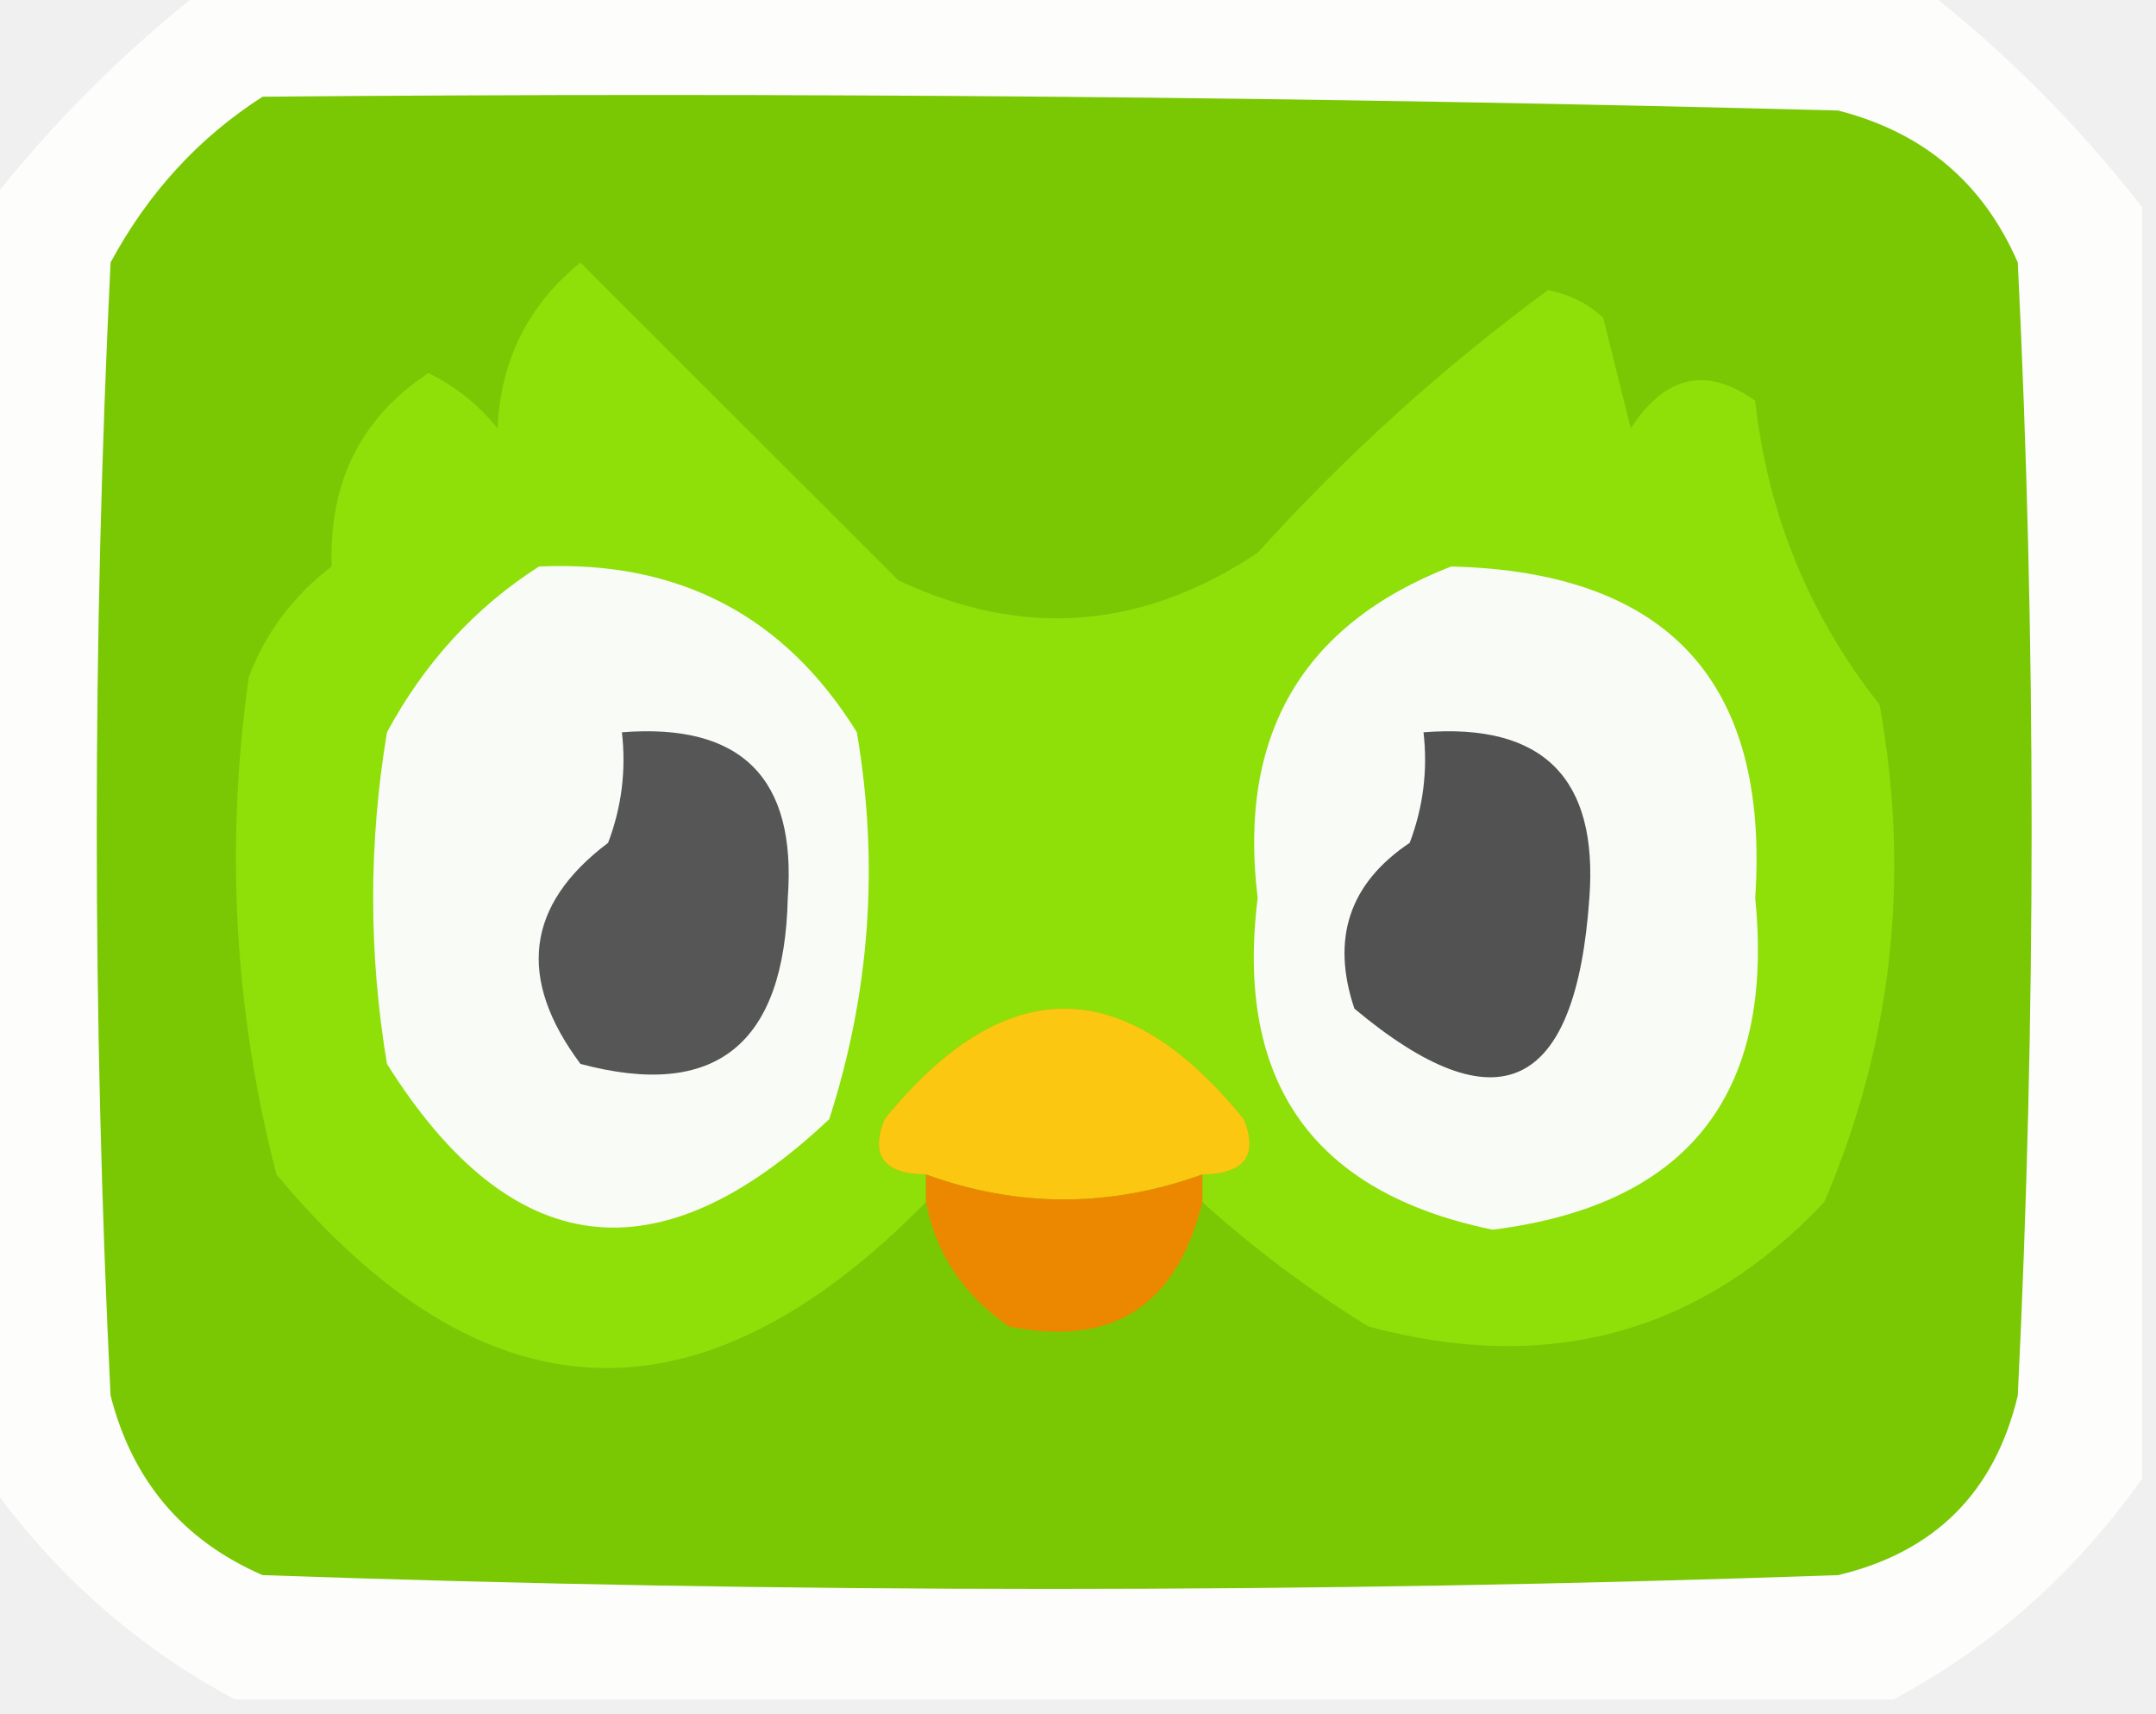
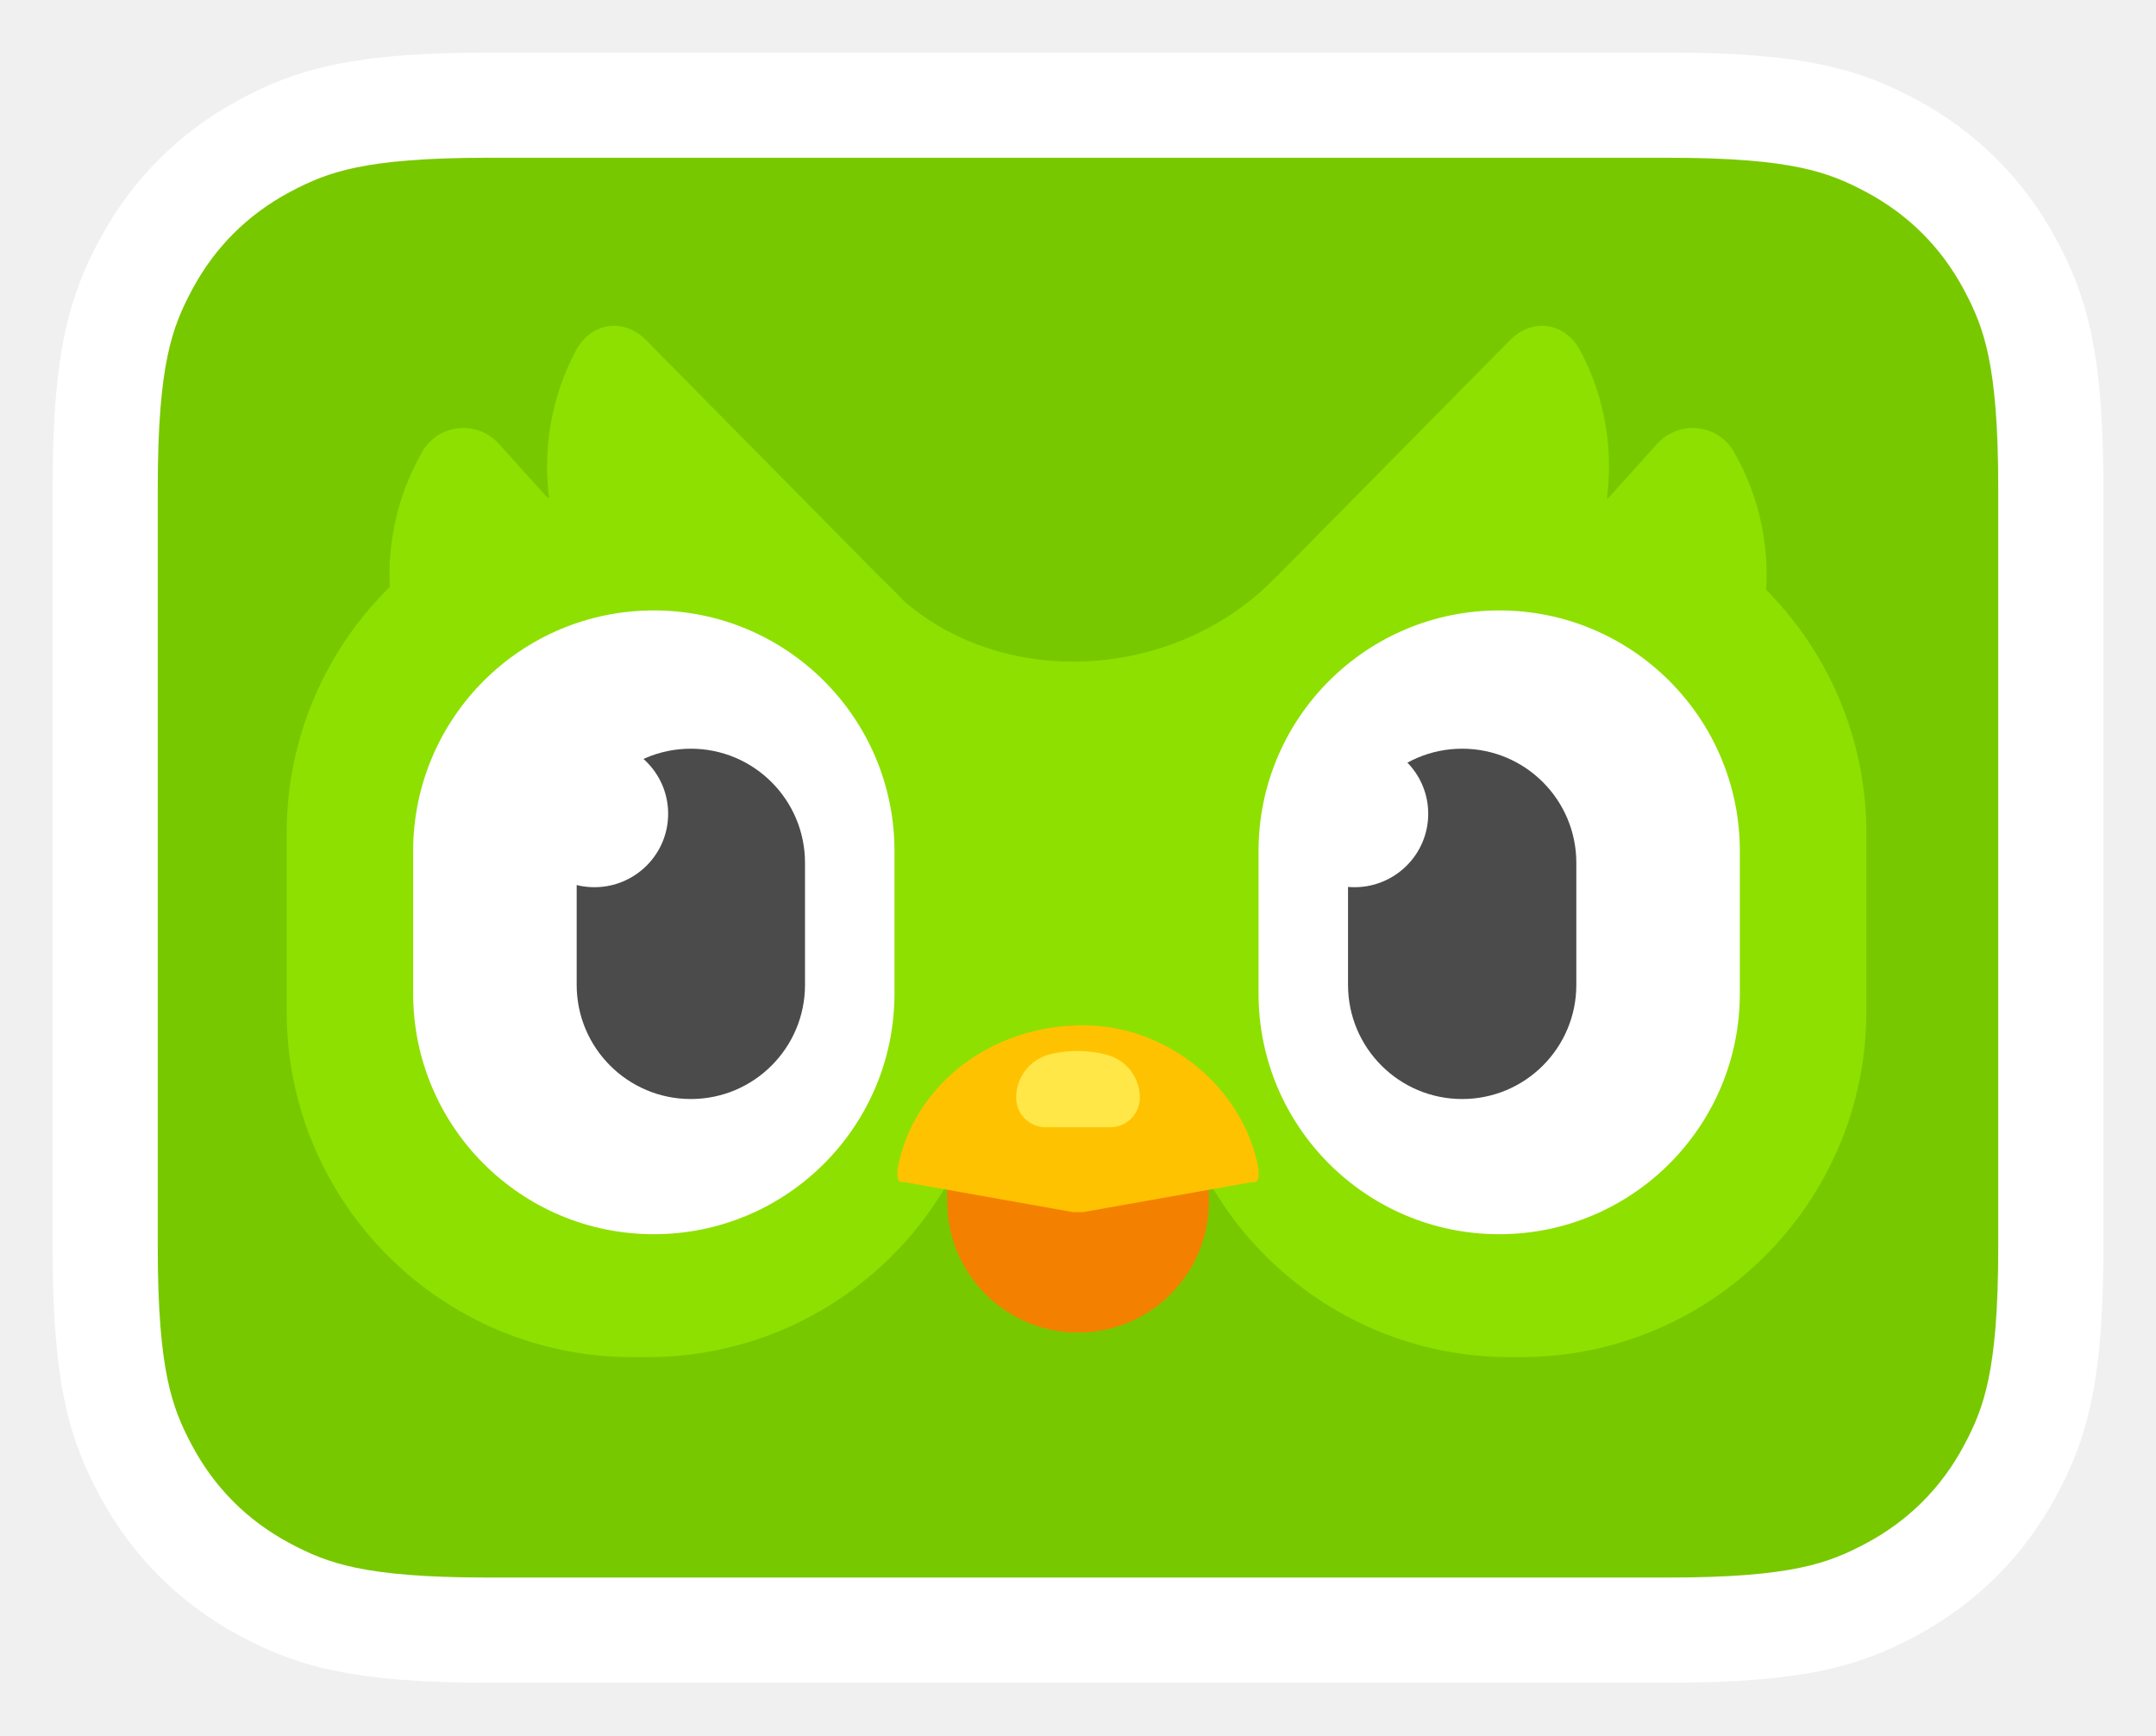
- <svg xmlns="http://www.w3.org/2000/svg" version="1.1" style="shape-rendering:geometricPrecision; text-rendering:geometricPrecision; image-rendering:optimizeQuality; fill-rule:evenodd; clip-rule:evenodd">
-   <g>
-     <path style="opacity:0.949" fill="#fefefd" d="M 7.5,-0.5 C 28.167,-0.5 48.833,-0.5 69.5,-0.5C 72.5,1.833 75.167,4.5 77.5,7.5C 77.5,22.833 77.5,38.167 77.5,53.5C 75.097,56.907 72.097,59.574 68.5,61.5C 48.5,61.5 28.5,61.5 8.5,61.5C 4.903,59.574 1.903,56.907 -0.5,53.5C -0.5,38.167 -0.5,22.833 -0.5,7.5C 1.833,4.5 4.5,1.833 7.5,-0.5 Z" />
-   </g>
-   <g>
-     <path style="opacity:1" fill="#79c803" d="M 9.5,3.5 C 28.503,3.333 47.503,3.5 66.5,4C 69.583,4.786 71.749,6.619 73,9.5C 73.667,23.167 73.667,36.833 73,50.5C 72.167,54 70,56.167 66.5,57C 47.5,57.667 28.5,57.667 9.5,57C 6.619,55.749 4.786,53.583 4,50.5C 3.333,36.833 3.333,23.167 4,9.5C 5.36,6.977 7.193,4.977 9.5,3.5 Z" />
-   </g>
-   <g>
-     <path style="opacity:1" fill="#8fdf09" d="M 43.5,43.5 C 43.5,43.167 43.5,42.833 43.5,42.5C 45.028,42.483 45.528,41.816 45,40.5C 40.667,35.167 36.333,35.167 32,40.5C 31.472,41.816 31.972,42.483 33.5,42.5C 33.5,42.833 33.5,43.167 33.5,43.5C 25.325,51.831 17.491,51.498 10,42.5C 8.473,36.585 8.139,30.585 9,24.5C 9.615,22.884 10.615,21.55 12,20.5C 11.893,17.443 13.06,15.109 15.5,13.5C 16.478,13.977 17.311,14.643 18,15.5C 18.113,13.026 19.113,11.026 21,9.5C 24.833,13.333 28.667,17.167 32.5,21C 36.997,23.121 41.331,22.788 45.5,20C 48.713,16.451 52.213,13.284 56,10.5C 56.772,10.645 57.439,10.978 58,11.5C 58.333,12.833 58.667,14.167 59,15.5C 60.241,13.579 61.741,13.246 63.5,14.5C 63.953,18.607 65.453,22.274 68,25.5C 69.127,31.755 68.46,37.755 66,43.5C 61.509,48.259 56.009,49.759 49.5,48C 47.34,46.668 45.34,45.168 43.5,43.5 Z" />
-   </g>
-   <g>
-     <path style="opacity:1" fill="#f9fbf6" d="M 19.5,20.5 C 24.55,20.274 28.383,22.274 31,26.5C 31.81,31.257 31.476,35.924 30,40.5C 23.826,46.331 18.493,45.664 14,38.5C 13.333,34.5 13.333,30.5 14,26.5C 15.36,23.977 17.193,21.977 19.5,20.5 Z" />
-   </g>
-   <g>
-     <path style="opacity:1" fill="#f9fbf6" d="M 52.5,20.5 C 60.359,20.691 64.025,24.691 63.5,32.5C 64.214,39.615 61.047,43.615 54,44.5C 47.507,43.164 44.673,39.164 45.5,32.5C 44.779,26.597 47.112,22.597 52.5,20.5 Z" />
-   </g>
-   <g>
-     <path style="opacity:1" fill="#565656" d="M 22.5,26.5 C 26.824,26.158 28.824,28.158 28.5,32.5C 28.38,37.806 25.88,39.806 21,38.5C 18.693,35.406 19.027,32.739 22,30.5C 22.49,29.207 22.657,27.873 22.5,26.5 Z" />
-   </g>
-   <g>
-     <path style="opacity:1" fill="#525252" d="M 51.5,26.5 C 55.824,26.158 57.824,28.158 57.5,32.5C 57.011,39.499 54.178,40.832 49,36.5C 48.148,33.967 48.814,31.967 51,30.5C 51.49,29.207 51.657,27.873 51.5,26.5 Z" />
-   </g>
-   <g>
-     <path style="opacity:1" fill="#fcc711" d="M 43.5,42.5 C 40.148,43.707 36.814,43.707 33.5,42.5C 31.972,42.483 31.472,41.816 32,40.5C 36.333,35.167 40.667,35.167 45,40.5C 45.528,41.816 45.028,42.483 43.5,42.5 Z" />
-   </g>
-   <g>
-     <path style="opacity:1" fill="#ec8800" d="M 33.5,42.5 C 36.814,43.707 40.148,43.707 43.5,42.5C 43.5,42.833 43.5,43.167 43.5,43.5C 42.577,47.264 40.243,48.764 36.5,48C 34.859,46.871 33.859,45.371 33.5,43.5C 33.5,43.167 33.5,42.833 33.5,42.5 Z" />
+ <svg xmlns="http://www.w3.org/2000/svg" x="0" y="2508" width="82px" height="66px" viewBox="0 0 82 66" version="1.1">
+   <g id="duolingo" stroke="none" stroke-width="1" fill="none" fill-rule="evenodd">
+     <g id="Group-5-Copy-2" transform="translate(6, 6)">
+       <path d="M57.437,-2 L12.563,-2 C7.628,-2 5.867,-1.415 4.07,-0.455 C2.12,0.589 0.589,2.12 -0.455,4.07 C-1.415,5.867 -2,7.628 -2,12.563 L-2,41.437 C-2,46.372 -1.415,48.133 -0.455,49.93 C0.589,51.88 2.12,53.411 4.07,54.455 C5.867,55.415 7.628,56 12.563,56 L57.437,56 C62.372,56 64.133,55.415 65.93,54.455 C67.88,53.411 69.411,51.88 70.455,49.93 C71.415,48.133 72,46.372 72,41.437 L72,12.563 C72,7.628 71.415,5.867 70.455,4.07 C69.411,2.12 67.88,0.589 65.93,-0.455 C64.133,-1.415 62.372,-2 57.437,-2 Z" id="Rectangle-3" stroke="#FFFFFF" stroke-width="4" fill="#78C800" fill-rule="nonzero" />
+       <g id="Icon" transform="translate(4, 0)">
+         <g id="Glyph-Copy-3" transform="translate(0.867188, 5.550781)">
+           <g id="Group" transform="translate(0.03589, 0)">
+             <path d="M23.218,5.339 C24.453,5.338 25.33,6.537 24.947,7.707 C23.678,11.59 19.996,14.239 15.83,14.24 C11.664,14.242 7.984,11.597 6.718,7.714 C6.337,6.546 7.067,5.506 8.301,5.504 L23.218,5.339 Z" id="Combined-Shape-Copy-57" fill="#8EE000" fill-rule="nonzero" transform="translate(15.82716, 9.789645) rotate(-314) translate(-15.82716, -9.789645)" />
+             <path d="M22.97,10.84 C26.634,14.538 33.095,14.538 37.177,10.84 C41.258,7.142 36.563,32.376 36.563,32.311 C36.563,32.28 34.382,32.272 30.019,32.285 C28.849,32.288 26.742,32.297 23.698,32.311 C20.769,15.532 20.527,8.375 22.97,10.84 Z" id="Path-12" fill="#8EE000" />
+             <path d="M2.328,9.35 L17.098,9.343 C18.333,9.343 19.21,10.542 18.827,11.712 C17.558,15.595 13.876,18.243 9.71,18.245 C5.544,18.247 1.864,15.601 0.598,11.718 C0.216,10.549 1.093,9.35 2.328,9.35 Z" id="Combined-Shape-Copy-58" fill="#8EE000" fill-rule="nonzero" transform="translate(9.71277, 13.79428) rotate(-312) translate(-9.71277, -13.79428)" />
+             <g id="Group-4" transform="translate(47.35276, 11.84871) scale(-1, 1) translate(-47.35276, -11.84871) translate(34.73834, 0.039135)" fill="#8EE000" fill-rule="nonzero">
+               <path d="M22.987,5.3 C24.223,5.299 25.099,6.498 24.717,7.668 C23.447,11.551 19.765,14.2 15.6,14.201 C11.434,14.203 7.753,11.557 6.487,7.675 C6.106,6.507 6.836,5.467 8.07,5.465 L22.987,5.3 Z" id="Combined-Shape-Copy-57" transform="translate(15.59642, 9.75051) rotate(-314) translate(-15.59642, -9.75051)" />
+               <path d="M2.097,9.31 L16.867,9.304 C18.103,9.304 18.979,10.503 18.597,11.673 C17.327,15.556 13.645,18.204 9.48,18.206 C5.314,18.208 1.633,15.562 0.367,11.679 C-0.014,10.51 0.862,9.311 2.097,9.31 Z" id="Combined-Shape-Copy-58" transform="translate(9.482037, 13.75515) rotate(-312) translate(-9.482037, -13.75515)" />
+             </g>
+             <path d="M13.148,6.991 L13.724,6.991 C20.985,6.991 26.872,12.878 26.872,20.139 L26.872,26.918 C26.872,34.179 20.985,40.066 13.724,40.066 L13.148,40.066 C5.887,40.066 2.33769793e-15,34.179 0,26.918 L0,20.139 C-2.66563923e-15,12.878 5.887,6.991 13.148,6.991 Z" id="Rectangle-130-Copy-36" fill="#8EE000" />
+             <path d="M46.473,6.991 L46.934,6.991 C54.195,6.991 60.081,12.877 60.081,20.138 L60.081,26.919 C60.081,34.18 54.195,40.066 46.934,40.066 L46.526,40.066 C39.306,40.066 33.437,34.243 33.38,27.023 L33.326,20.242 C33.269,12.981 39.108,7.049 46.369,6.992 C46.403,6.991 46.438,6.991 46.473,6.991 Z" id="Rectangle-130-Copy-37" fill="#8EE000" />
+             <path d="M13.964,11.666 C19.019,11.666 23.117,15.764 23.117,20.819 L23.117,26.238 C23.117,31.293 19.019,35.391 13.964,35.391 C8.909,35.391 4.811,31.293 4.811,26.238 L4.811,20.819 C4.811,15.764 8.909,11.666 13.964,11.666 Z" id="Rectangle-130-Copy-38" fill="#FFFFFF" />
+             <path d="M46.117,11.666 C51.172,11.666 55.269,15.764 55.269,20.819 L55.269,26.238 C55.269,31.293 51.172,35.391 46.117,35.391 C41.062,35.391 36.964,31.293 36.964,26.238 L36.964,20.819 C36.964,15.764 41.062,11.666 46.117,11.666 Z" id="Rectangle-130-Copy-39" fill="#FFFFFF" />
+             <path d="M15.372,16.925 C17.77,16.925 19.714,18.869 19.714,21.267 L19.714,25.907 C19.714,28.305 17.77,30.249 15.372,30.249 C12.974,30.249 11.03,28.305 11.03,25.907 L11.03,21.267 C11.03,18.869 12.974,16.925 15.372,16.925 Z" id="Rectangle-130-Copy-40" fill="#4B4B4B" />
+             <g id="Group-3" transform="translate(23.23428, 27.44365)">
+               <g id="Group-2">
+                 <path d="M6.865,0.01 C9.612,0.01 11.84,2.238 11.84,4.985 L11.84,6.712 C11.84,9.46 9.612,11.687 6.865,11.687 C4.117,11.687 1.889,9.46 1.889,6.712 L1.889,4.985 C1.889,2.238 4.117,0.01 6.865,0.01 Z" id="Rectangle-2-Copy-9" fill="#F48000" />
+                 <path d="M0,5.458 C0.593,2.291 3.534,0 7.054,0 C10.255,0 13.146,2.345 13.729,5.458 L13.729,5.458 L13.729,5.712 C13.729,5.907 13.659,5.991 13.477,5.965 L7.054,7.108 C6.876,7.109 6.854,7.109 6.676,7.108 L0.252,5.965 C0.07,5.991 0,5.907 0,5.712 L0,5.458 L0,5.458 Z" id="Combined-Shape-Copy-61" fill="#FFC200" fill-rule="nonzero" />
+                 <path d="M5.812,1.099 C6.148,1.017 6.489,0.976 6.834,0.976 C7.205,0.976 7.575,1.023 7.945,1.118 C8.692,1.309 9.215,1.983 9.215,2.755 C9.215,3.376 8.713,3.879 8.092,3.879 L5.633,3.879 C5.013,3.879 4.51,3.376 4.51,2.755 C4.51,1.969 5.048,1.285 5.812,1.099 Z" id="Rectangle" fill="#FFE747" />
+               </g>
+             </g>
+             <path d="M44.708,16.925 C47.106,16.925 49.05,18.869 49.05,21.267 L49.05,25.907 C49.05,28.305 47.106,30.249 44.708,30.249 C42.311,30.249 40.367,28.305 40.367,25.907 L40.367,21.267 C40.367,18.869 42.311,16.925 44.708,16.925 Z" id="Rectangle-130-Copy-41" fill="#4B4B4B" />
+             <ellipse id="Oval-10-Copy-4" fill="#FFFFFF" cx="11.704" cy="19.4" rx="2.805" ry="2.793" />
+             <ellipse id="Oval-10-Copy-5" fill="#FFFFFF" cx="40.612" cy="19.4" rx="2.805" ry="2.793" />
+           </g>
+         </g>
+       </g>
+     </g>
  </g>
</svg>
